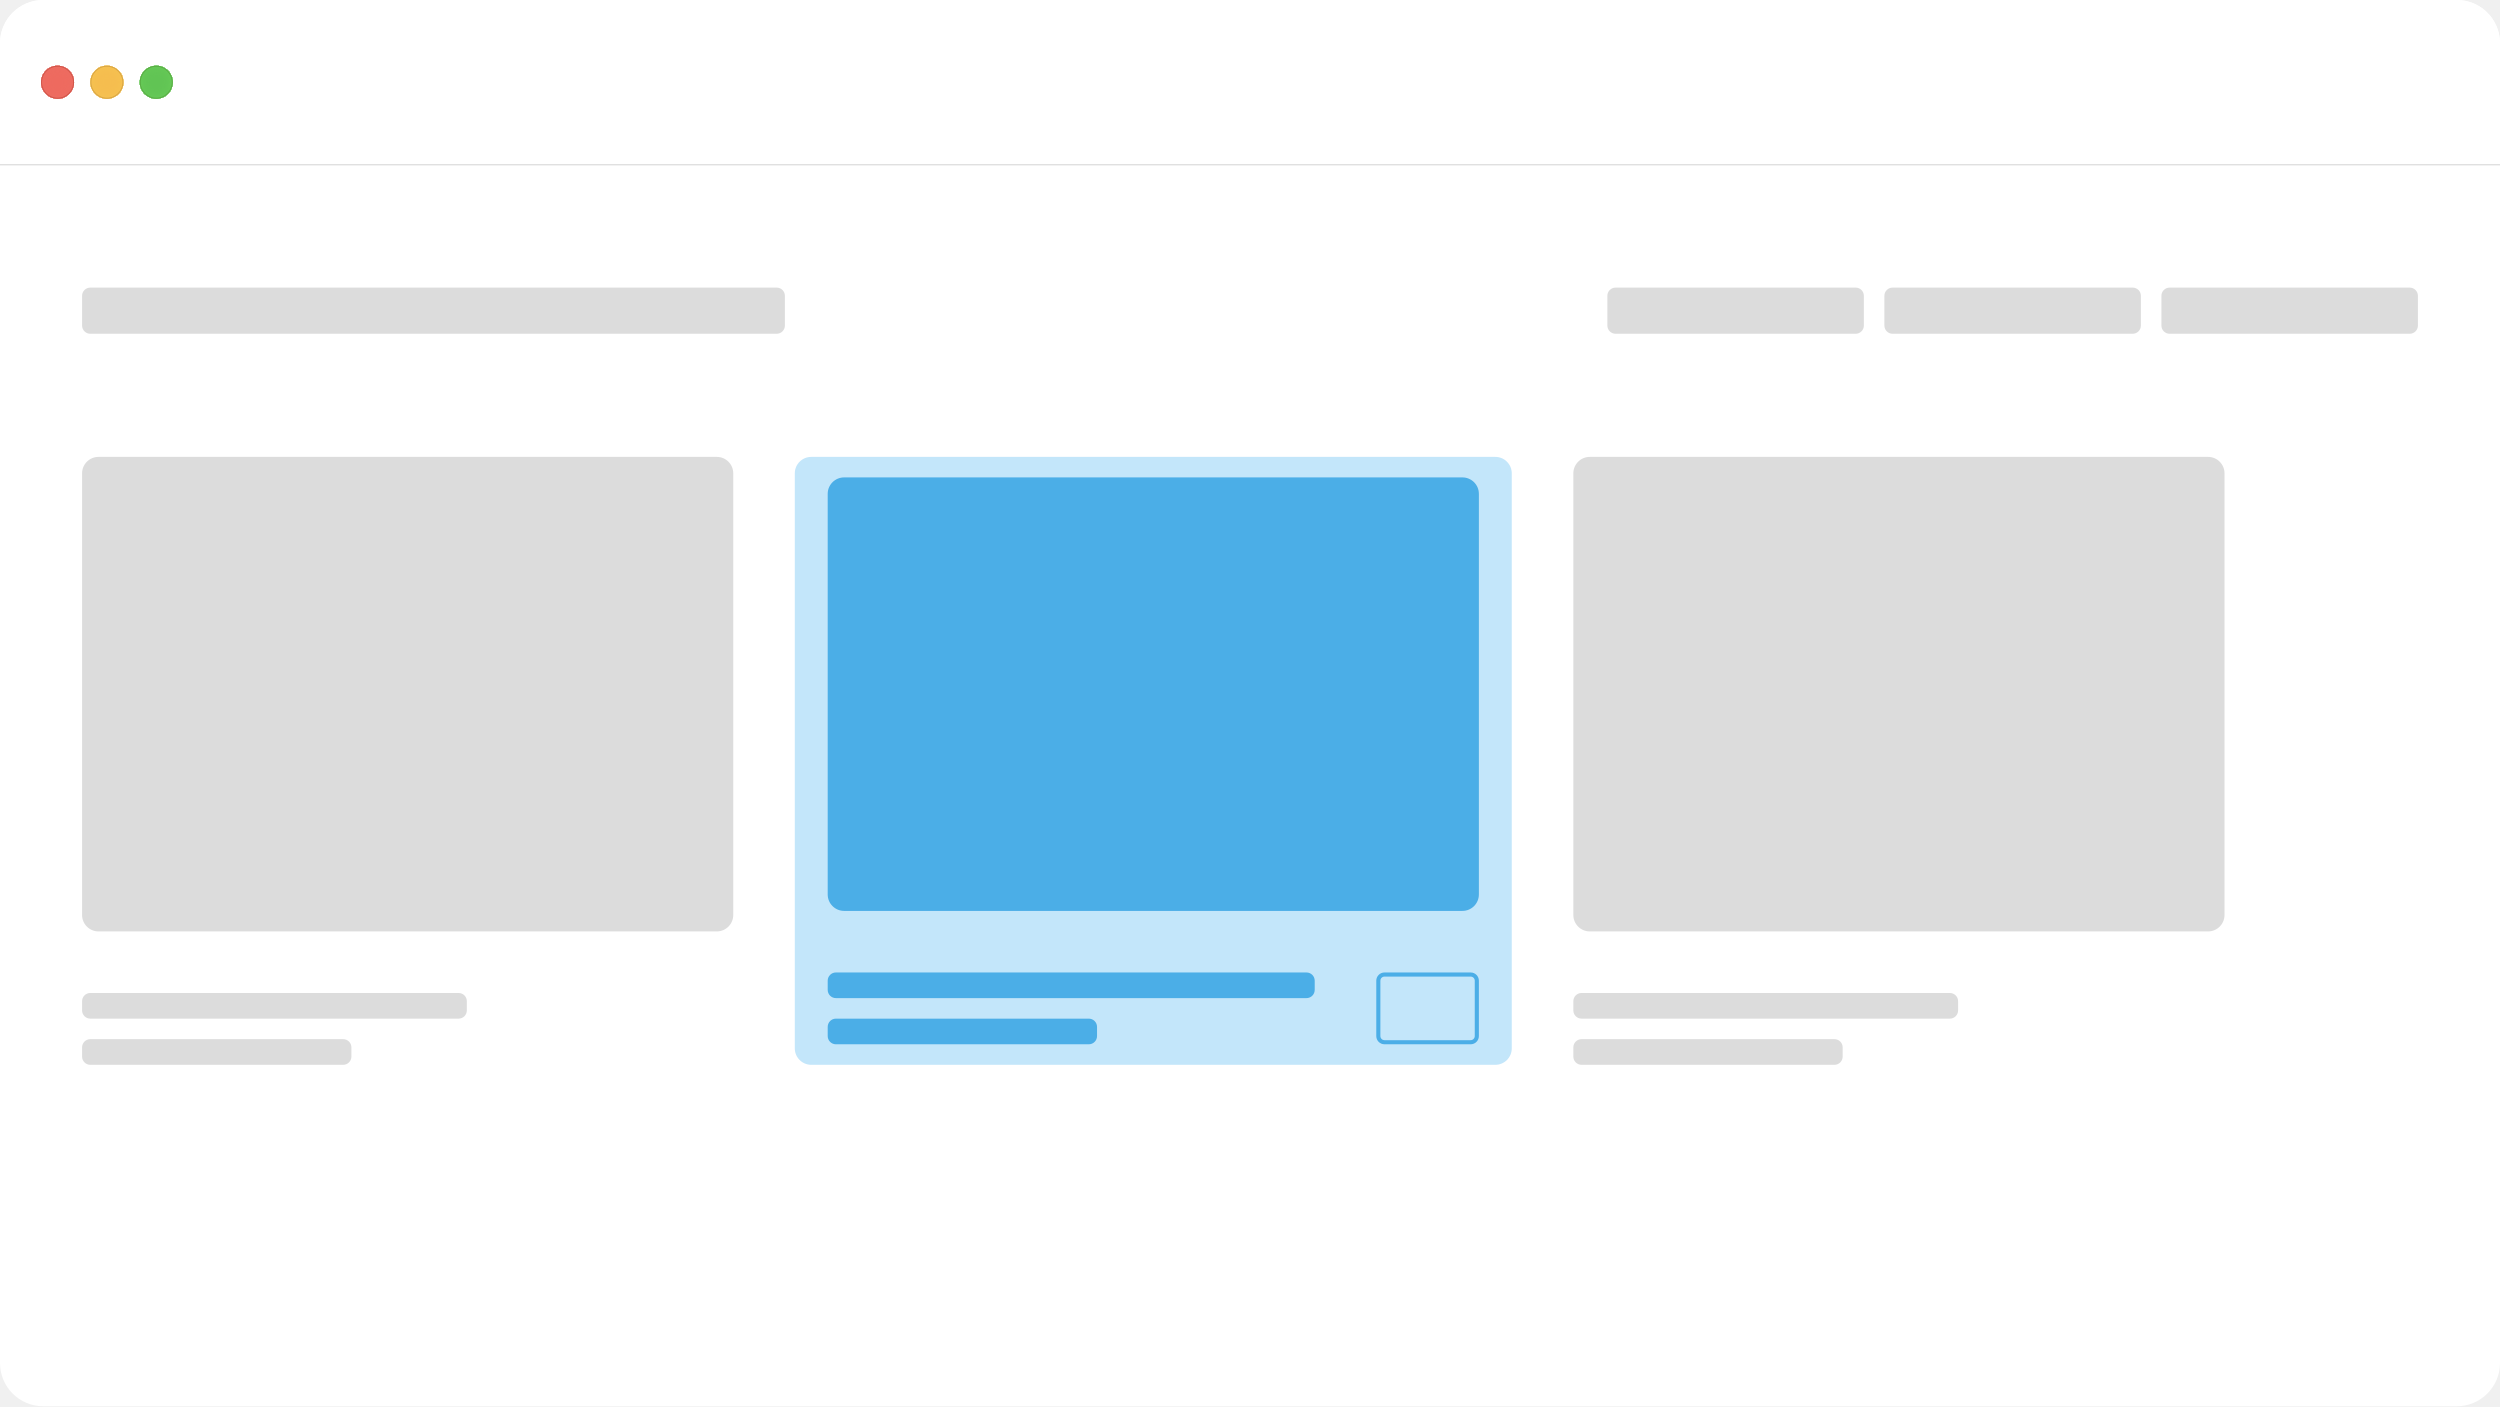
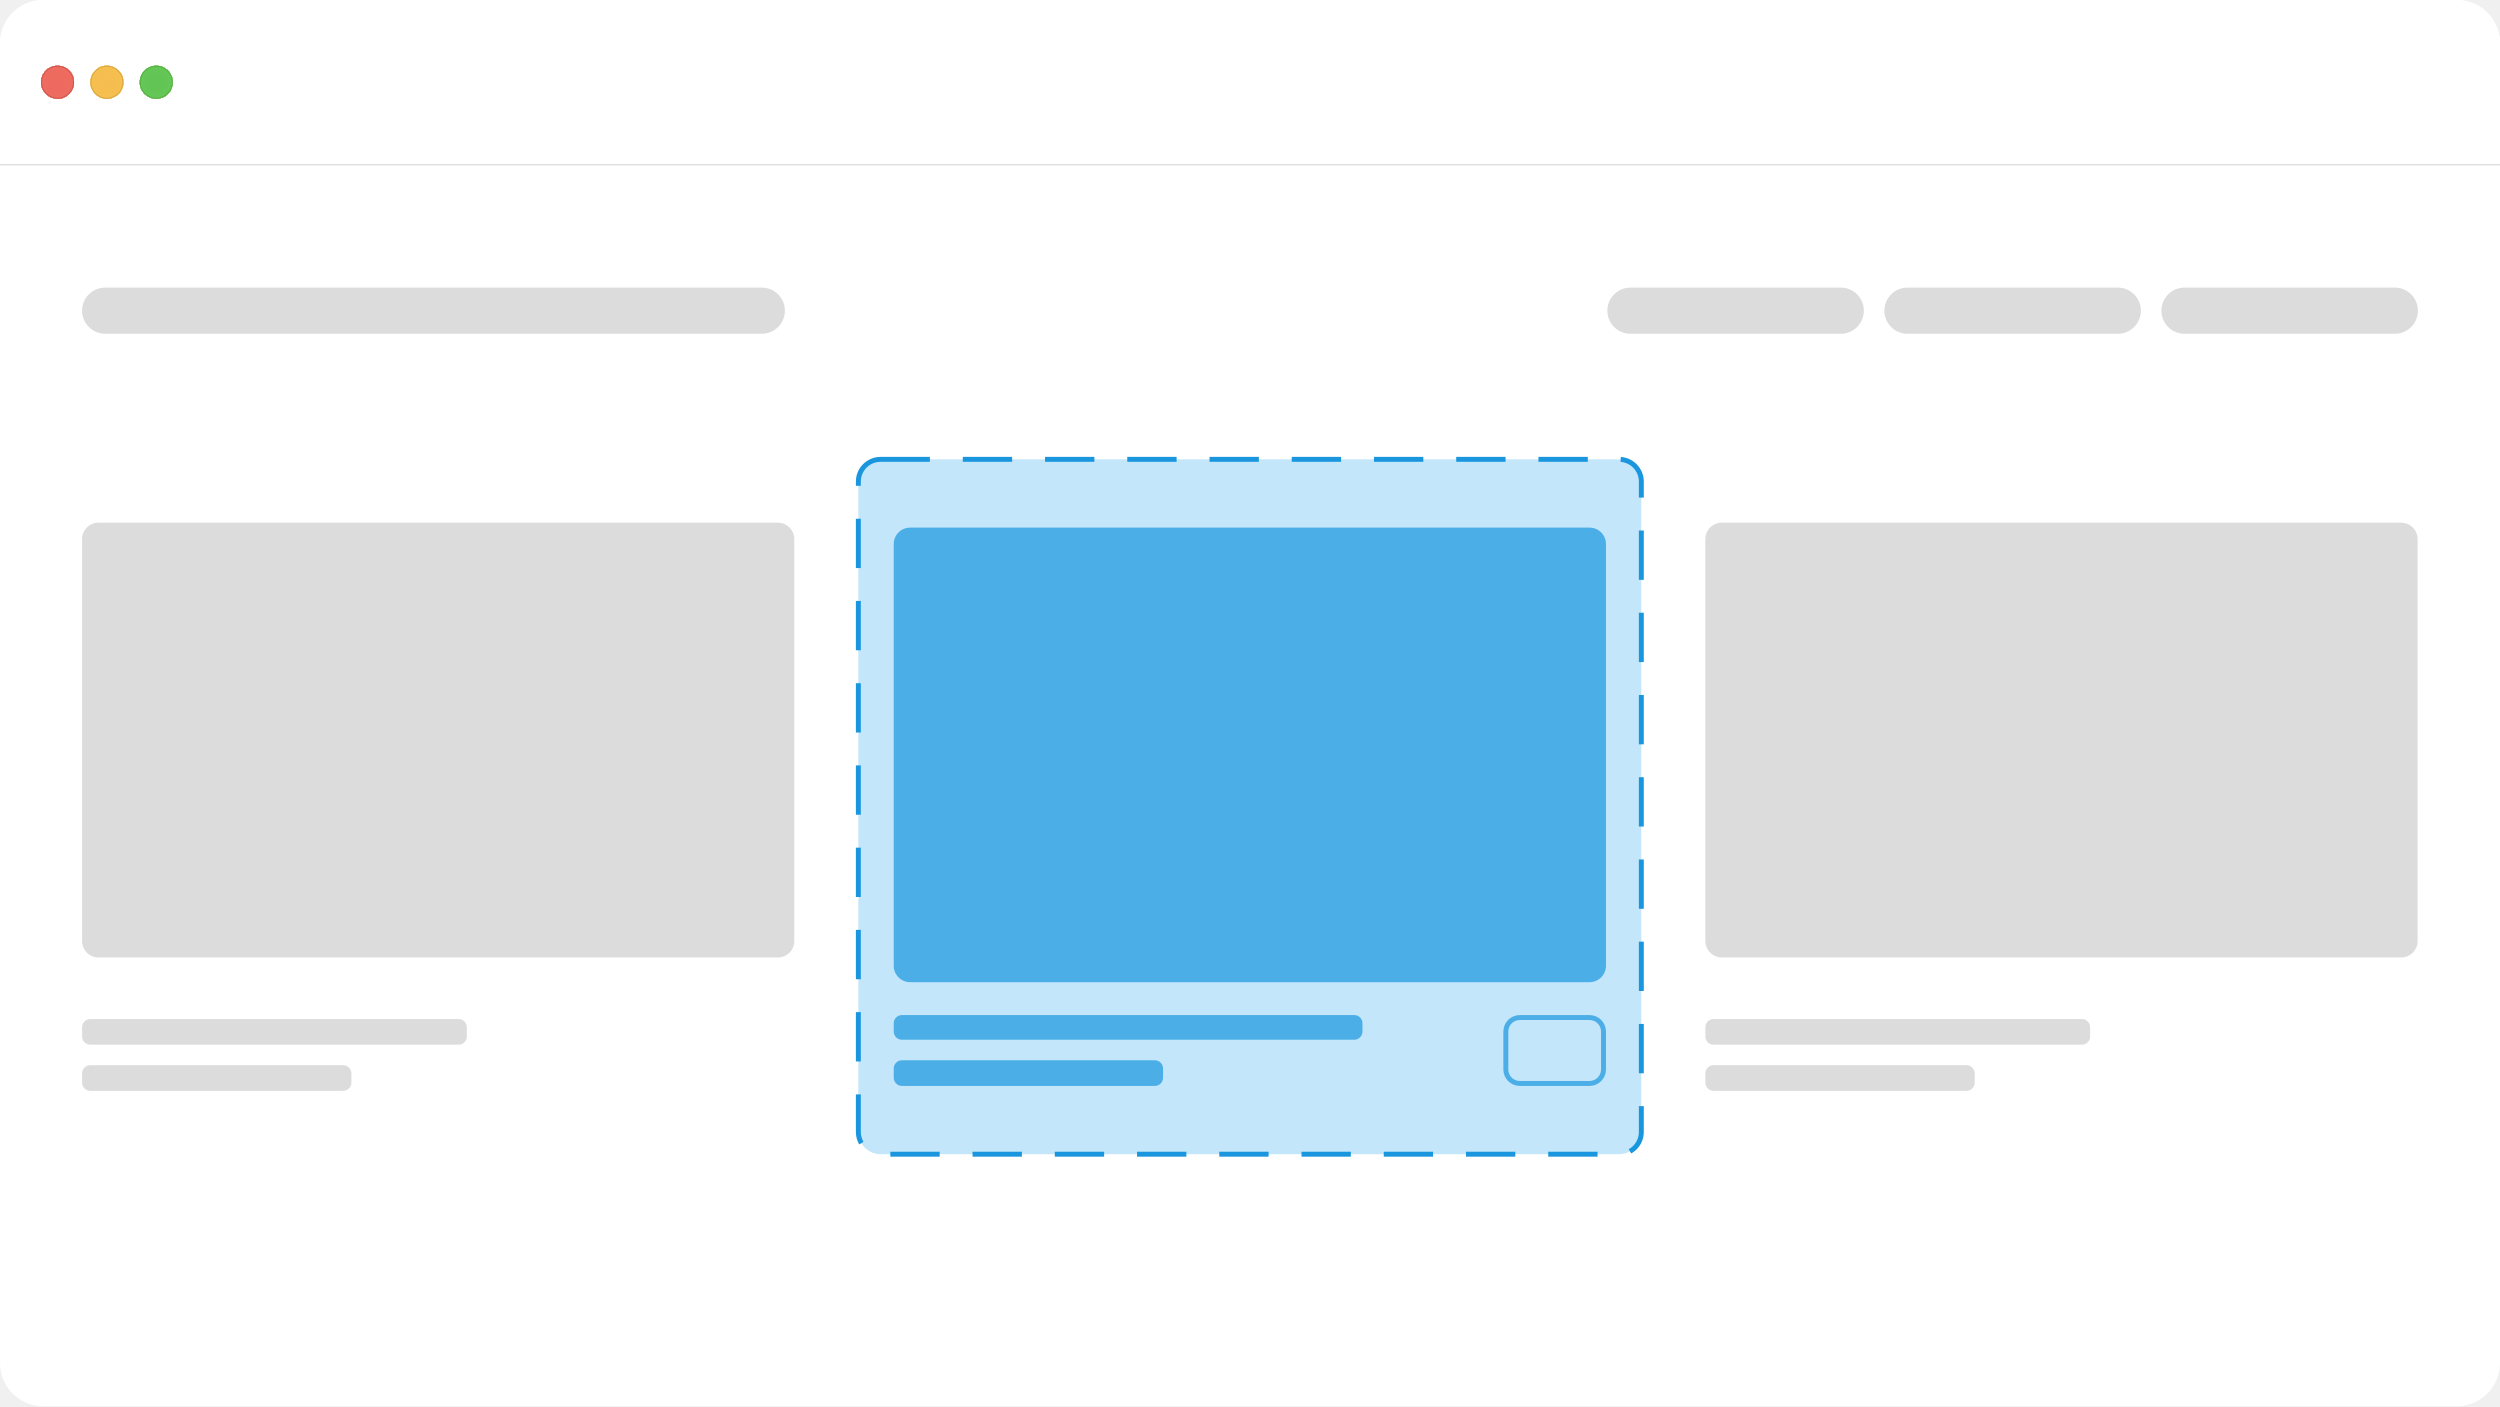
<svg xmlns="http://www.w3.org/2000/svg" width="304" height="171" viewBox="0 0 304 171" fill="none">
  <g clip-path="url(#clip0_1456_1126)">
    <rect width="304" height="171" rx="5.259" fill="white" />
    <g filter="url(#filter0_di_1456_1126)">
      <path d="M0 2.191C0 0.981 0.981 0 2.191 0H301.809C303.019 0 304 0.981 304 2.191V20H0V2.191Z" fill="white" />
      <g filter="url(#filter1_i_1456_1126)">
        <path fill-rule="evenodd" clip-rule="evenodd" d="M7 12C8.105 12 9 11.105 9 10C9 8.895 8.105 8 7 8C5.895 8 5 8.895 5 10C5 11.105 5.895 12 7 12Z" fill="#EE6A5F" />
      </g>
      <path d="M7 8.055C8.074 8.055 8.945 8.926 8.945 10C8.945 11.074 8.074 11.945 7 11.945C5.926 11.945 5.055 11.074 5.055 10C5.055 8.926 5.926 8.055 7 8.055Z" stroke="#CE5347" stroke-width="0.11" />
      <g filter="url(#filter2_i_1456_1126)">
        <path fill-rule="evenodd" clip-rule="evenodd" d="M13 12C14.105 12 15 11.105 15 10C15 8.895 14.105 8 13 8C11.895 8 11 8.895 11 10C11 11.105 11.895 12 13 12Z" fill="#F5BD4F" />
      </g>
      <path d="M13 8.055C14.074 8.055 14.945 8.926 14.945 10C14.945 11.074 14.074 11.945 13 11.945C11.926 11.945 11.055 11.074 11.055 10C11.055 8.926 11.926 8.055 13 8.055Z" stroke="#D6A243" stroke-width="0.11" />
      <g filter="url(#filter3_i_1456_1126)">
        <path fill-rule="evenodd" clip-rule="evenodd" d="M19 12C20.105 12 21 11.105 21 10C21 8.895 20.105 8 19 8C17.895 8 17 8.895 17 10C17 11.105 17.895 12 19 12Z" fill="#61C454" />
      </g>
      <path d="M19 8.055C20.074 8.055 20.945 8.926 20.945 10C20.945 11.074 20.074 11.945 19 11.945C17.926 11.945 17.055 11.074 17.055 10C17.055 8.926 17.926 8.055 19 8.055Z" stroke="#58A942" stroke-width="0.11" />
    </g>
-     <rect x="9.98" y="34.972" width="85.463" height="5.614" rx="1" fill="#DCDCDC" />
-     <rect x="195.455" y="34.972" width="31.191" height="5.614" rx="1" fill="#DCDCDC" />
-     <rect x="229.141" y="34.972" width="31.191" height="5.614" rx="1" fill="#DCDCDC" />
-     <rect x="262.828" y="34.972" width="31.191" height="5.614" rx="1" fill="#DCDCDC" />
-     <rect x="9.98" y="55.558" width="79.183" height="57.703" rx="2" fill="#DCDCDC" />
-     <rect x="9.98" y="120.747" width="46.787" height="3.119" rx="1" fill="#DCDCDC" />
-     <rect x="9.98" y="126.362" width="32.751" height="3.119" rx="1" fill="#DCDCDC" />
-     <rect x="96.648" y="55.558" width="87.183" height="73.923" rx="2" fill="#6BC0F4" fill-opacity="0.4" />
-     <rect x="100.648" y="58.053" width="79.183" height="52.713" rx="2" fill="#1996DE" fill-opacity="0.7" />
-     <rect x="100.648" y="118.252" width="59.221" height="3.119" rx="1" fill="#1996DE" fill-opacity="0.7" />
-     <rect x="100.648" y="123.866" width="32.751" height="3.119" rx="1" fill="#1996DE" fill-opacity="0.7" />
-     <rect x="167.605" y="118.502" width="11.976" height="8.233" rx="0.75" stroke="#1996DE" stroke-opacity="0.7" stroke-width="0.5" />
-     <rect x="191.318" y="55.558" width="79.183" height="57.703" rx="2" fill="#DCDCDC" />
-     <rect x="191.318" y="120.747" width="46.787" height="3.119" rx="1" fill="#DCDCDC" />
-     <rect x="191.318" y="126.362" width="32.751" height="3.119" rx="1" fill="#DCDCDC" />
+     <rect x="9.98" y="34.972" width="85.463" height="5.614" rx="2.807" fill="#DCDCDC" />
+     <rect x="195.455" y="34.972" width="31.191" height="5.614" rx="2.807" fill="#DCDCDC" />
+     <rect x="229.141" y="34.972" width="31.191" height="5.614" rx="2.807" fill="#DCDCDC" />
+     <rect x="262.828" y="34.972" width="31.191" height="5.614" rx="2.807" fill="#DCDCDC" />
+     <rect x="9.98" y="63.558" width="86.609" height="52.871" rx="2" fill="#DCDCDC" />
+     <rect x="9.98" y="123.915" width="46.787" height="3.119" rx="1" fill="#DCDCDC" />
+     <rect x="9.98" y="129.529" width="32.751" height="3.119" rx="1" fill="#DCDCDC" />
+     <rect x="104.376" y="55.858" width="95.209" height="84.49" rx="2.7" fill="#6BC0F4" fill-opacity="0.4" />
+     <rect x="104.376" y="55.858" width="95.209" height="84.49" rx="2.7" stroke="#1996DE" stroke-width="0.6" stroke-dasharray="6 4" />
+     <rect x="108.676" y="64.158" width="86.609" height="55.276" rx="2" fill="#1996DE" fill-opacity="0.7" />
+     <rect x="108.676" y="123.434" width="57" height="3" rx="1" fill="#1996DE" fill-opacity="0.7" />
+     <rect x="108.676" y="128.929" width="32.751" height="3.119" rx="1" fill="#1996DE" fill-opacity="0.7" />
+     <rect x="183.109" y="123.734" width="11.876" height="8.014" rx="1.7" stroke="#1996DE" stroke-opacity="0.7" stroke-width="0.6" />
+     <rect x="207.371" y="63.558" width="86.609" height="52.871" rx="2" fill="#DCDCDC" />
+     <rect x="207.371" y="123.915" width="46.787" height="3.119" rx="1" fill="#DCDCDC" />
+     <rect x="207.371" y="129.529" width="32.751" height="3.119" rx="1" fill="#DCDCDC" />
  </g>
  <defs>
    <filter id="filter0_di_1456_1126" x="0" y="0" width="304" height="20.11" filterUnits="userSpaceOnUse" color-interpolation-filters="sRGB">
      <feFlood flood-opacity="0" result="BackgroundImageFix" />
      <feColorMatrix in="SourceAlpha" type="matrix" values="0 0 0 0 0 0 0 0 0 0 0 0 0 0 0 0 0 0 127 0" result="hardAlpha" />
      <feOffset dy="0.11" />
      <feColorMatrix type="matrix" values="0 0 0 0 0 0 0 0 0 0 0 0 0 0 0 0 0 0 0.15 0" />
      <feBlend mode="normal" in2="BackgroundImageFix" result="effect1_dropShadow_1456_1126" />
      <feBlend mode="normal" in="SourceGraphic" in2="effect1_dropShadow_1456_1126" result="shape" />
      <feColorMatrix in="SourceAlpha" type="matrix" values="0 0 0 0 0 0 0 0 0 0 0 0 0 0 0 0 0 0 127 0" result="hardAlpha" />
      <feOffset dy="-0.11" />
      <feComposite in2="hardAlpha" operator="arithmetic" k2="-1" k3="1" />
      <feColorMatrix type="matrix" values="0 0 0 0 0 0 0 0 0 0 0 0 0 0 0 0 0 0 0.05 0" />
      <feBlend mode="normal" in2="shape" result="effect2_innerShadow_1456_1126" />
    </filter>
    <filter id="filter1_i_1456_1126" x="5" y="8" width="4" height="4" filterUnits="userSpaceOnUse" color-interpolation-filters="sRGB">
      <feFlood flood-opacity="0" result="BackgroundImageFix" />
      <feBlend mode="normal" in="SourceGraphic" in2="BackgroundImageFix" result="shape" />
      <feColorMatrix in="SourceAlpha" type="matrix" values="0 0 0 0 0 0 0 0 0 0 0 0 0 0 0 0 0 0 127 0" result="hardAlpha" />
      <feOffset />
      <feGaussianBlur stdDeviation="0.657" />
      <feComposite in2="hardAlpha" operator="arithmetic" k2="-1" k3="1" />
      <feColorMatrix type="matrix" values="0 0 0 0 0.925 0 0 0 0 0.427 0 0 0 0 0.384 0 0 0 1 0" />
      <feBlend mode="normal" in2="shape" result="effect1_innerShadow_1456_1126" />
    </filter>
    <filter id="filter2_i_1456_1126" x="11" y="8" width="4" height="4" filterUnits="userSpaceOnUse" color-interpolation-filters="sRGB">
      <feFlood flood-opacity="0" result="BackgroundImageFix" />
      <feBlend mode="normal" in="SourceGraphic" in2="BackgroundImageFix" result="shape" />
      <feColorMatrix in="SourceAlpha" type="matrix" values="0 0 0 0 0 0 0 0 0 0 0 0 0 0 0 0 0 0 127 0" result="hardAlpha" />
      <feOffset />
      <feGaussianBlur stdDeviation="0.657" />
      <feComposite in2="hardAlpha" operator="arithmetic" k2="-1" k3="1" />
      <feColorMatrix type="matrix" values="0 0 0 0 0.961 0 0 0 0 0.769 0 0 0 0 0.318 0 0 0 1 0" />
      <feBlend mode="normal" in2="shape" result="effect1_innerShadow_1456_1126" />
    </filter>
    <filter id="filter3_i_1456_1126" x="17" y="8" width="4" height="4" filterUnits="userSpaceOnUse" color-interpolation-filters="sRGB">
      <feFlood flood-opacity="0" result="BackgroundImageFix" />
      <feBlend mode="normal" in="SourceGraphic" in2="BackgroundImageFix" result="shape" />
      <feColorMatrix in="SourceAlpha" type="matrix" values="0 0 0 0 0 0 0 0 0 0 0 0 0 0 0 0 0 0 127 0" result="hardAlpha" />
      <feOffset />
      <feGaussianBlur stdDeviation="0.657" />
      <feComposite in2="hardAlpha" operator="arithmetic" k2="-1" k3="1" />
      <feColorMatrix type="matrix" values="0 0 0 0 0.408 0 0 0 0 0.8 0 0 0 0 0.345 0 0 0 1 0" />
      <feBlend mode="normal" in2="shape" result="effect1_innerShadow_1456_1126" />
    </filter>
    <clipPath id="clip0_1456_1126">
      <rect width="304" height="171" rx="5.259" fill="white" />
    </clipPath>
  </defs>
</svg>
